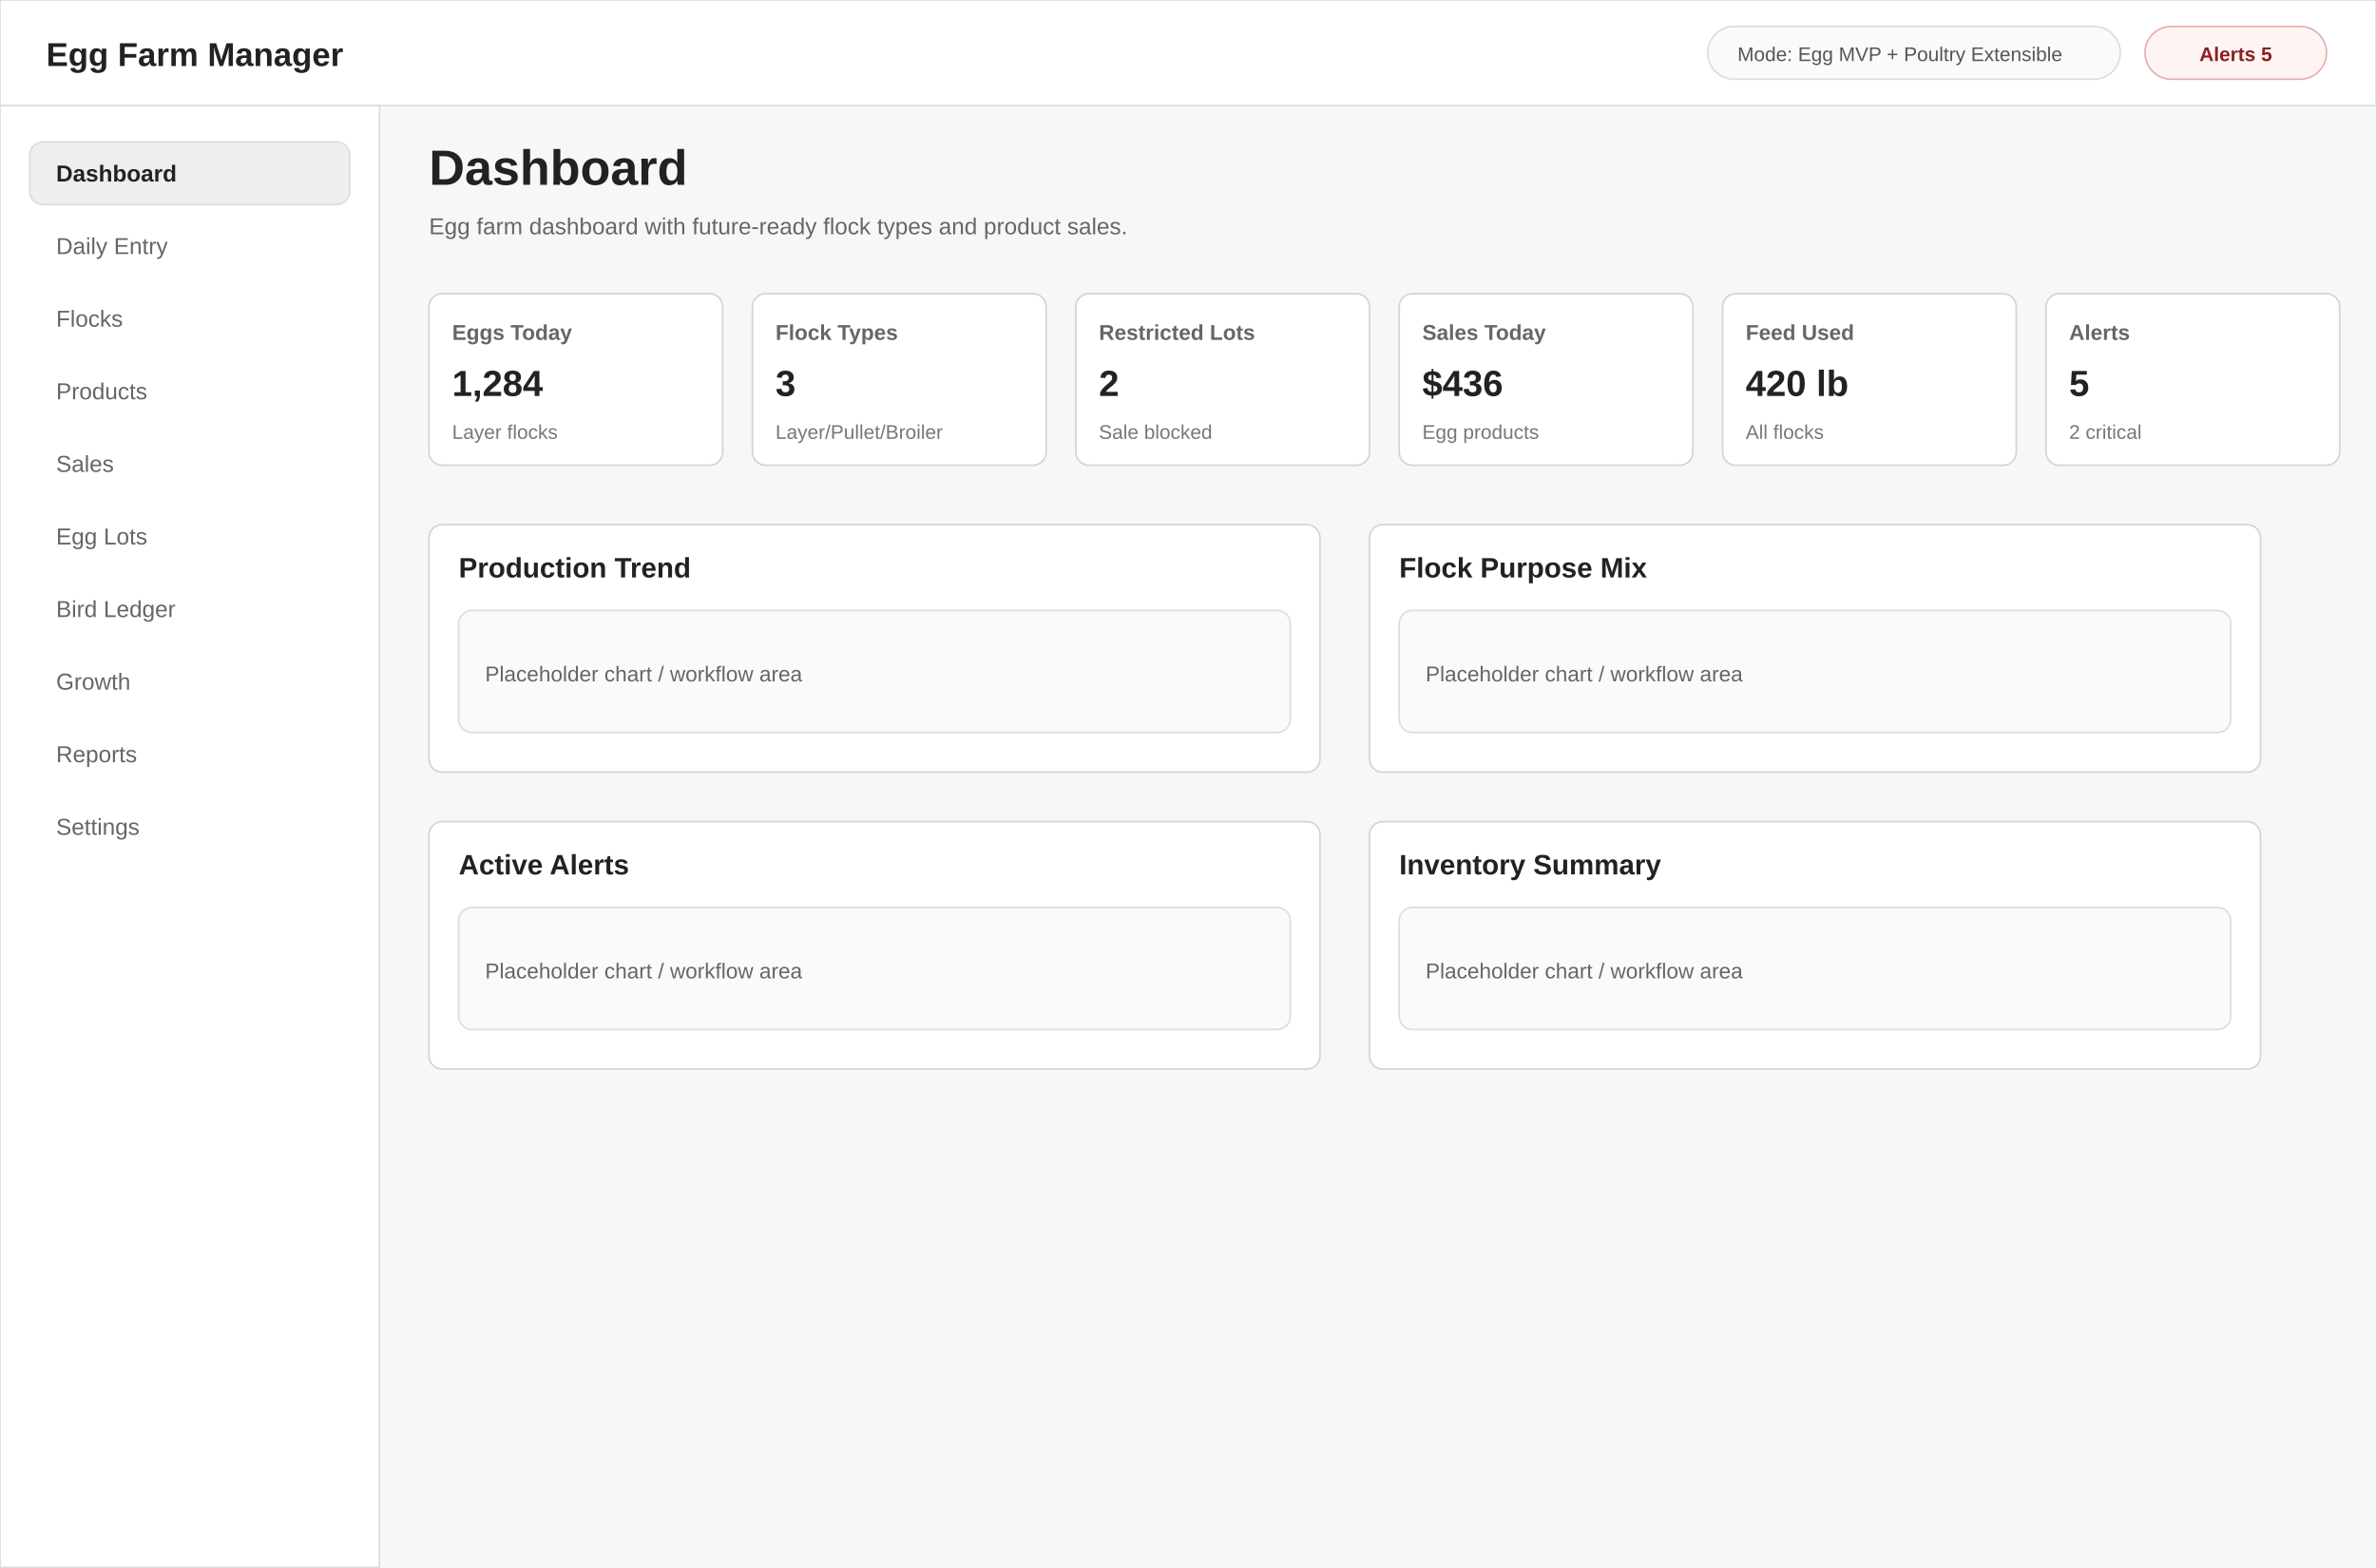
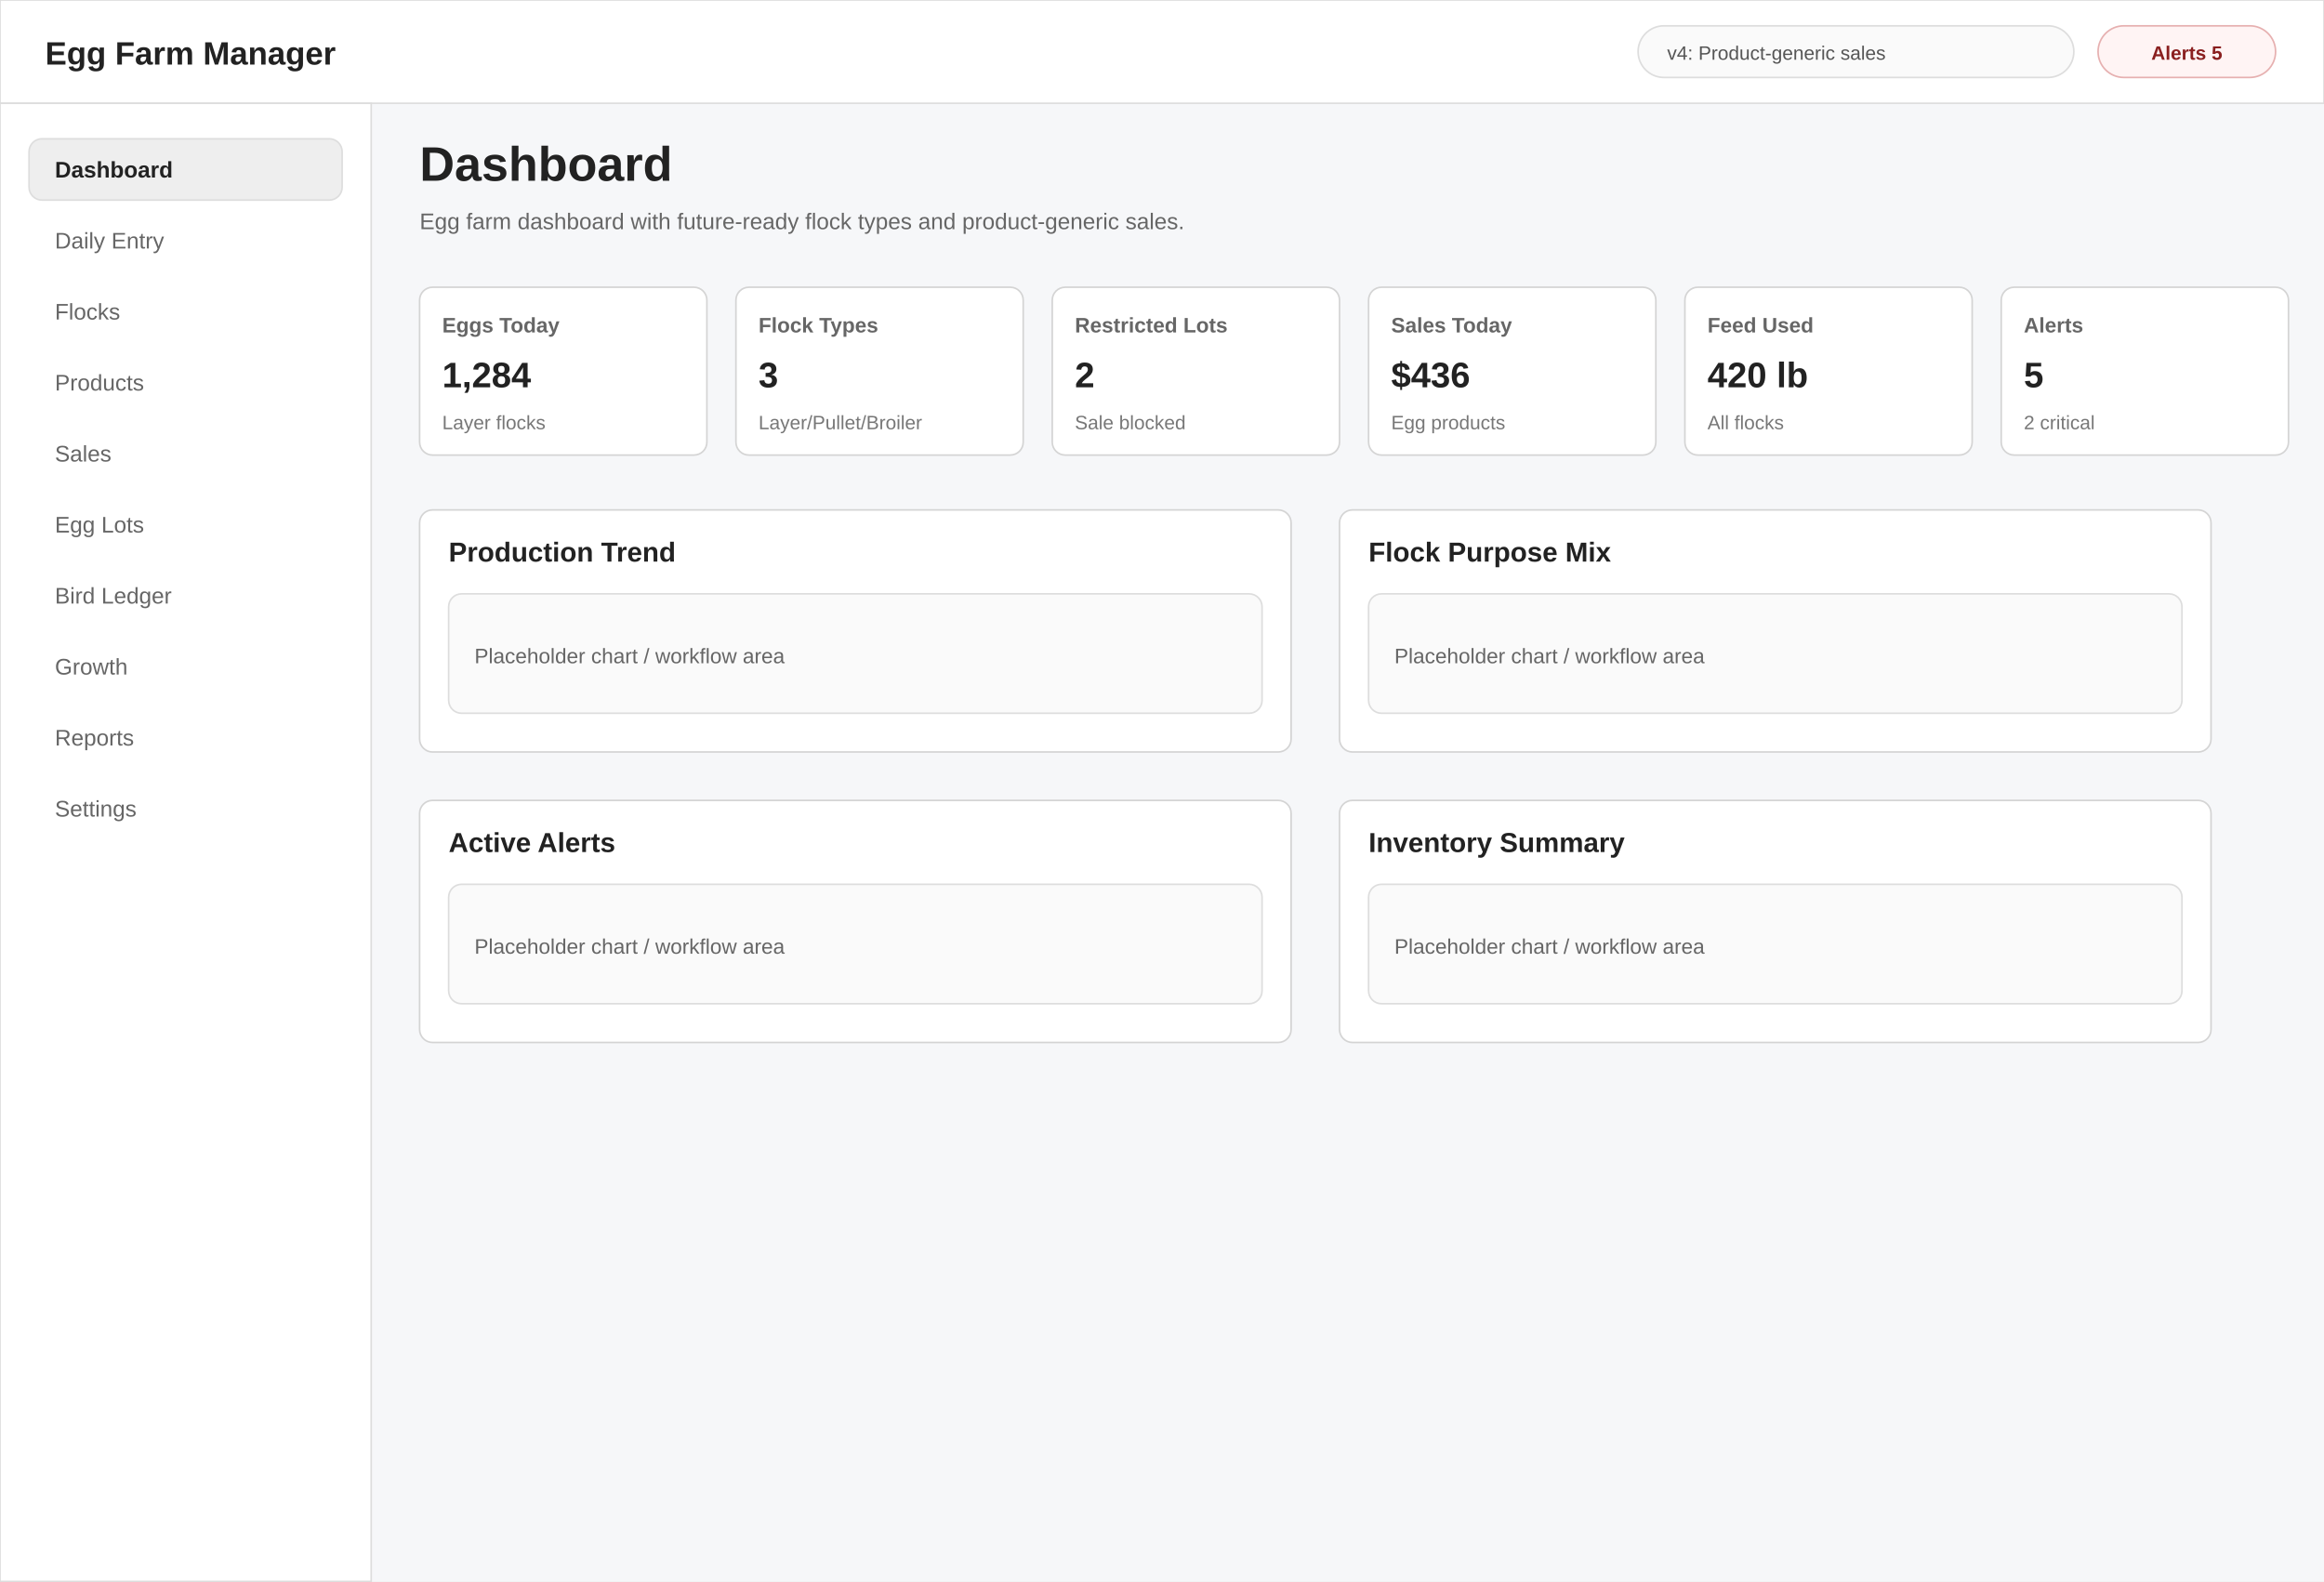
- <svg xmlns="http://www.w3.org/2000/svg" width="1440" height="950" viewBox="0 0 1440 950">
+ <svg xmlns="http://www.w3.org/2000/svg" width="1440" height="980" viewBox="0 0 1440 980">
  <rect width="100%" height="100%" fill="#f6f7f9" />
  <rect x="0" y="0" width="1440" height="64" rx="0" fill="#fff" stroke="#ddd" />
  <text x="28" y="40" font-family="Arial, sans-serif" font-size="20" font-weight="700" fill="#222" text-anchor="start">Egg Farm Manager</text>
-   <rect x="1035" y="16" width="250" height="32" rx="16" fill="#fafafa" stroke="#ddd" />
-   <text x="1053" y="37" font-family="Arial, sans-serif" font-size="12" font-weight="400" fill="#555" text-anchor="start">Mode: Egg MVP + Poultry Extensible</text>
+   <rect x="1015" y="16" width="270" height="32" rx="16" fill="#fafafa" stroke="#ddd" />
+   <text x="1033" y="37" font-family="Arial, sans-serif" font-size="12" font-weight="400" fill="#555" text-anchor="start">v4: Product-generic sales</text>
  <rect x="1300" y="16" width="110" height="32" rx="16" fill="#fff4f4" stroke="#e6b0b0" />
  <text x="1355" y="37" font-family="Arial, sans-serif" font-size="12" font-weight="700" fill="#8a1f1f" text-anchor="middle">Alerts 5</text>
-   <rect x="0" y="64" width="230" height="886" rx="0" fill="#fff" stroke="#ddd" />
+   <rect x="0" y="64" width="230" height="916" rx="0" fill="#fff" stroke="#ddd" />
  <rect x="18" y="86" width="194" height="38" rx="8" fill="#eeeeee" stroke="#ddd" />
  <text x="34" y="110" font-family="Arial, sans-serif" font-size="14" font-weight="600" fill="#222" text-anchor="start">Dashboard</text>
  <text x="34" y="154" font-family="Arial, sans-serif" font-size="14" font-weight="400" fill="#666" text-anchor="start">Daily Entry</text>
  <text x="34" y="198" font-family="Arial, sans-serif" font-size="14" font-weight="400" fill="#666" text-anchor="start">Flocks</text>
  <text x="34" y="242" font-family="Arial, sans-serif" font-size="14" font-weight="400" fill="#666" text-anchor="start">Products</text>
  <text x="34" y="286" font-family="Arial, sans-serif" font-size="14" font-weight="400" fill="#666" text-anchor="start">Sales</text>
  <text x="34" y="330" font-family="Arial, sans-serif" font-size="14" font-weight="400" fill="#666" text-anchor="start">Egg Lots</text>
  <text x="34" y="374" font-family="Arial, sans-serif" font-size="14" font-weight="400" fill="#666" text-anchor="start">Bird Ledger</text>
  <text x="34" y="418" font-family="Arial, sans-serif" font-size="14" font-weight="400" fill="#666" text-anchor="start">Growth</text>
  <text x="34" y="462" font-family="Arial, sans-serif" font-size="14" font-weight="400" fill="#666" text-anchor="start">Reports</text>
  <text x="34" y="506" font-family="Arial, sans-serif" font-size="14" font-weight="400" fill="#666" text-anchor="start">Settings</text>
  <text x="260" y="112" font-family="Arial, sans-serif" font-size="30" font-weight="700" fill="#222" text-anchor="start">Dashboard</text>
-   <text x="260" y="142" font-family="Arial, sans-serif" font-size="14" font-weight="400" fill="#666" text-anchor="start">Egg farm dashboard with future-ready flock types and product sales.</text>
+   <text x="260" y="142" font-family="Arial, sans-serif" font-size="14" font-weight="400" fill="#666" text-anchor="start">Egg farm dashboard with future-ready flock types and product-generic sales.</text>
  <rect x="260" y="178" width="178" height="104" rx="8" fill="#fff" stroke="#d4d4d4" />
  <text x="274" y="206" font-family="Arial, sans-serif" font-size="13" font-weight="700" fill="#666" text-anchor="start">Eggs Today</text>
  <text x="274" y="240" font-family="Arial, sans-serif" font-size="22" font-weight="700" fill="#222" text-anchor="start">1,284</text>
  <text x="274" y="266" font-family="Arial, sans-serif" font-size="12" font-weight="400" fill="#777" text-anchor="start">Layer flocks</text>
  <rect x="456" y="178" width="178" height="104" rx="8" fill="#fff" stroke="#d4d4d4" />
  <text x="470" y="206" font-family="Arial, sans-serif" font-size="13" font-weight="700" fill="#666" text-anchor="start">Flock Types</text>
  <text x="470" y="240" font-family="Arial, sans-serif" font-size="22" font-weight="700" fill="#222" text-anchor="start">3</text>
  <text x="470" y="266" font-family="Arial, sans-serif" font-size="12" font-weight="400" fill="#777" text-anchor="start">Layer/Pullet/Broiler</text>
  <rect x="652" y="178" width="178" height="104" rx="8" fill="#fff" stroke="#d4d4d4" />
  <text x="666" y="206" font-family="Arial, sans-serif" font-size="13" font-weight="700" fill="#666" text-anchor="start">Restricted Lots</text>
  <text x="666" y="240" font-family="Arial, sans-serif" font-size="22" font-weight="700" fill="#222" text-anchor="start">2</text>
  <text x="666" y="266" font-family="Arial, sans-serif" font-size="12" font-weight="400" fill="#777" text-anchor="start">Sale blocked</text>
  <rect x="848" y="178" width="178" height="104" rx="8" fill="#fff" stroke="#d4d4d4" />
  <text x="862" y="206" font-family="Arial, sans-serif" font-size="13" font-weight="700" fill="#666" text-anchor="start">Sales Today</text>
  <text x="862" y="240" font-family="Arial, sans-serif" font-size="22" font-weight="700" fill="#222" text-anchor="start">$436</text>
  <text x="862" y="266" font-family="Arial, sans-serif" font-size="12" font-weight="400" fill="#777" text-anchor="start">Egg products</text>
  <rect x="1044" y="178" width="178" height="104" rx="8" fill="#fff" stroke="#d4d4d4" />
  <text x="1058" y="206" font-family="Arial, sans-serif" font-size="13" font-weight="700" fill="#666" text-anchor="start">Feed Used</text>
  <text x="1058" y="240" font-family="Arial, sans-serif" font-size="22" font-weight="700" fill="#222" text-anchor="start">420 lb</text>
  <text x="1058" y="266" font-family="Arial, sans-serif" font-size="12" font-weight="400" fill="#777" text-anchor="start">All flocks</text>
  <rect x="1240" y="178" width="178" height="104" rx="8" fill="#fff" stroke="#d4d4d4" />
  <text x="1254" y="206" font-family="Arial, sans-serif" font-size="13" font-weight="700" fill="#666" text-anchor="start">Alerts</text>
  <text x="1254" y="240" font-family="Arial, sans-serif" font-size="22" font-weight="700" fill="#222" text-anchor="start">5</text>
  <text x="1254" y="266" font-family="Arial, sans-serif" font-size="12" font-weight="400" fill="#777" text-anchor="start">2 critical</text>
-   <rect x="260" y="318" width="540" height="150" rx="8" fill="#fff" stroke="#d4d4d4" />
-   <text x="278" y="350" font-family="Arial, sans-serif" font-size="17" font-weight="700" fill="#222" text-anchor="start">Production Trend</text>
-   <rect x="278" y="370" width="504" height="74" rx="8" fill="#fafafa" stroke="#ddd" />
-   <text x="294" y="413" font-family="Arial, sans-serif" font-size="13" font-weight="400" fill="#666" text-anchor="start">Placeholder chart / workflow area</text>
-   <rect x="830" y="318" width="540" height="150" rx="8" fill="#fff" stroke="#d4d4d4" />
-   <text x="848" y="350" font-family="Arial, sans-serif" font-size="17" font-weight="700" fill="#222" text-anchor="start">Flock Purpose Mix</text>
-   <rect x="848" y="370" width="504" height="74" rx="8" fill="#fafafa" stroke="#ddd" />
-   <text x="864" y="413" font-family="Arial, sans-serif" font-size="13" font-weight="400" fill="#666" text-anchor="start">Placeholder chart / workflow area</text>
-   <rect x="260" y="498" width="540" height="150" rx="8" fill="#fff" stroke="#d4d4d4" />
-   <text x="278" y="530" font-family="Arial, sans-serif" font-size="17" font-weight="700" fill="#222" text-anchor="start">Active Alerts</text>
-   <rect x="278" y="550" width="504" height="74" rx="8" fill="#fafafa" stroke="#ddd" />
-   <text x="294" y="593" font-family="Arial, sans-serif" font-size="13" font-weight="400" fill="#666" text-anchor="start">Placeholder chart / workflow area</text>
-   <rect x="830" y="498" width="540" height="150" rx="8" fill="#fff" stroke="#d4d4d4" />
-   <text x="848" y="530" font-family="Arial, sans-serif" font-size="17" font-weight="700" fill="#222" text-anchor="start">Inventory Summary</text>
-   <rect x="848" y="550" width="504" height="74" rx="8" fill="#fafafa" stroke="#ddd" />
-   <text x="864" y="593" font-family="Arial, sans-serif" font-size="13" font-weight="400" fill="#666" text-anchor="start">Placeholder chart / workflow area</text>
+   <rect x="260" y="316" width="540" height="150" rx="8" fill="#fff" stroke="#d4d4d4" />
+   <text x="278" y="348" font-family="Arial, sans-serif" font-size="17" font-weight="700" fill="#222" text-anchor="start">Production Trend</text>
+   <rect x="278" y="368" width="504" height="74" rx="8" fill="#fafafa" stroke="#ddd" />
+   <text x="294" y="411" font-family="Arial, sans-serif" font-size="13" font-weight="400" fill="#666" text-anchor="start">Placeholder chart / workflow area</text>
+   <rect x="830" y="316" width="540" height="150" rx="8" fill="#fff" stroke="#d4d4d4" />
+   <text x="848" y="348" font-family="Arial, sans-serif" font-size="17" font-weight="700" fill="#222" text-anchor="start">Flock Purpose Mix</text>
+   <rect x="848" y="368" width="504" height="74" rx="8" fill="#fafafa" stroke="#ddd" />
+   <text x="864" y="411" font-family="Arial, sans-serif" font-size="13" font-weight="400" fill="#666" text-anchor="start">Placeholder chart / workflow area</text>
+   <rect x="260" y="496" width="540" height="150" rx="8" fill="#fff" stroke="#d4d4d4" />
+   <text x="278" y="528" font-family="Arial, sans-serif" font-size="17" font-weight="700" fill="#222" text-anchor="start">Active Alerts</text>
+   <rect x="278" y="548" width="504" height="74" rx="8" fill="#fafafa" stroke="#ddd" />
+   <text x="294" y="591" font-family="Arial, sans-serif" font-size="13" font-weight="400" fill="#666" text-anchor="start">Placeholder chart / workflow area</text>
+   <rect x="830" y="496" width="540" height="150" rx="8" fill="#fff" stroke="#d4d4d4" />
+   <text x="848" y="528" font-family="Arial, sans-serif" font-size="17" font-weight="700" fill="#222" text-anchor="start">Inventory Summary</text>
+   <rect x="848" y="548" width="504" height="74" rx="8" fill="#fafafa" stroke="#ddd" />
+   <text x="864" y="591" font-family="Arial, sans-serif" font-size="13" font-weight="400" fill="#666" text-anchor="start">Placeholder chart / workflow area</text>
</svg>
